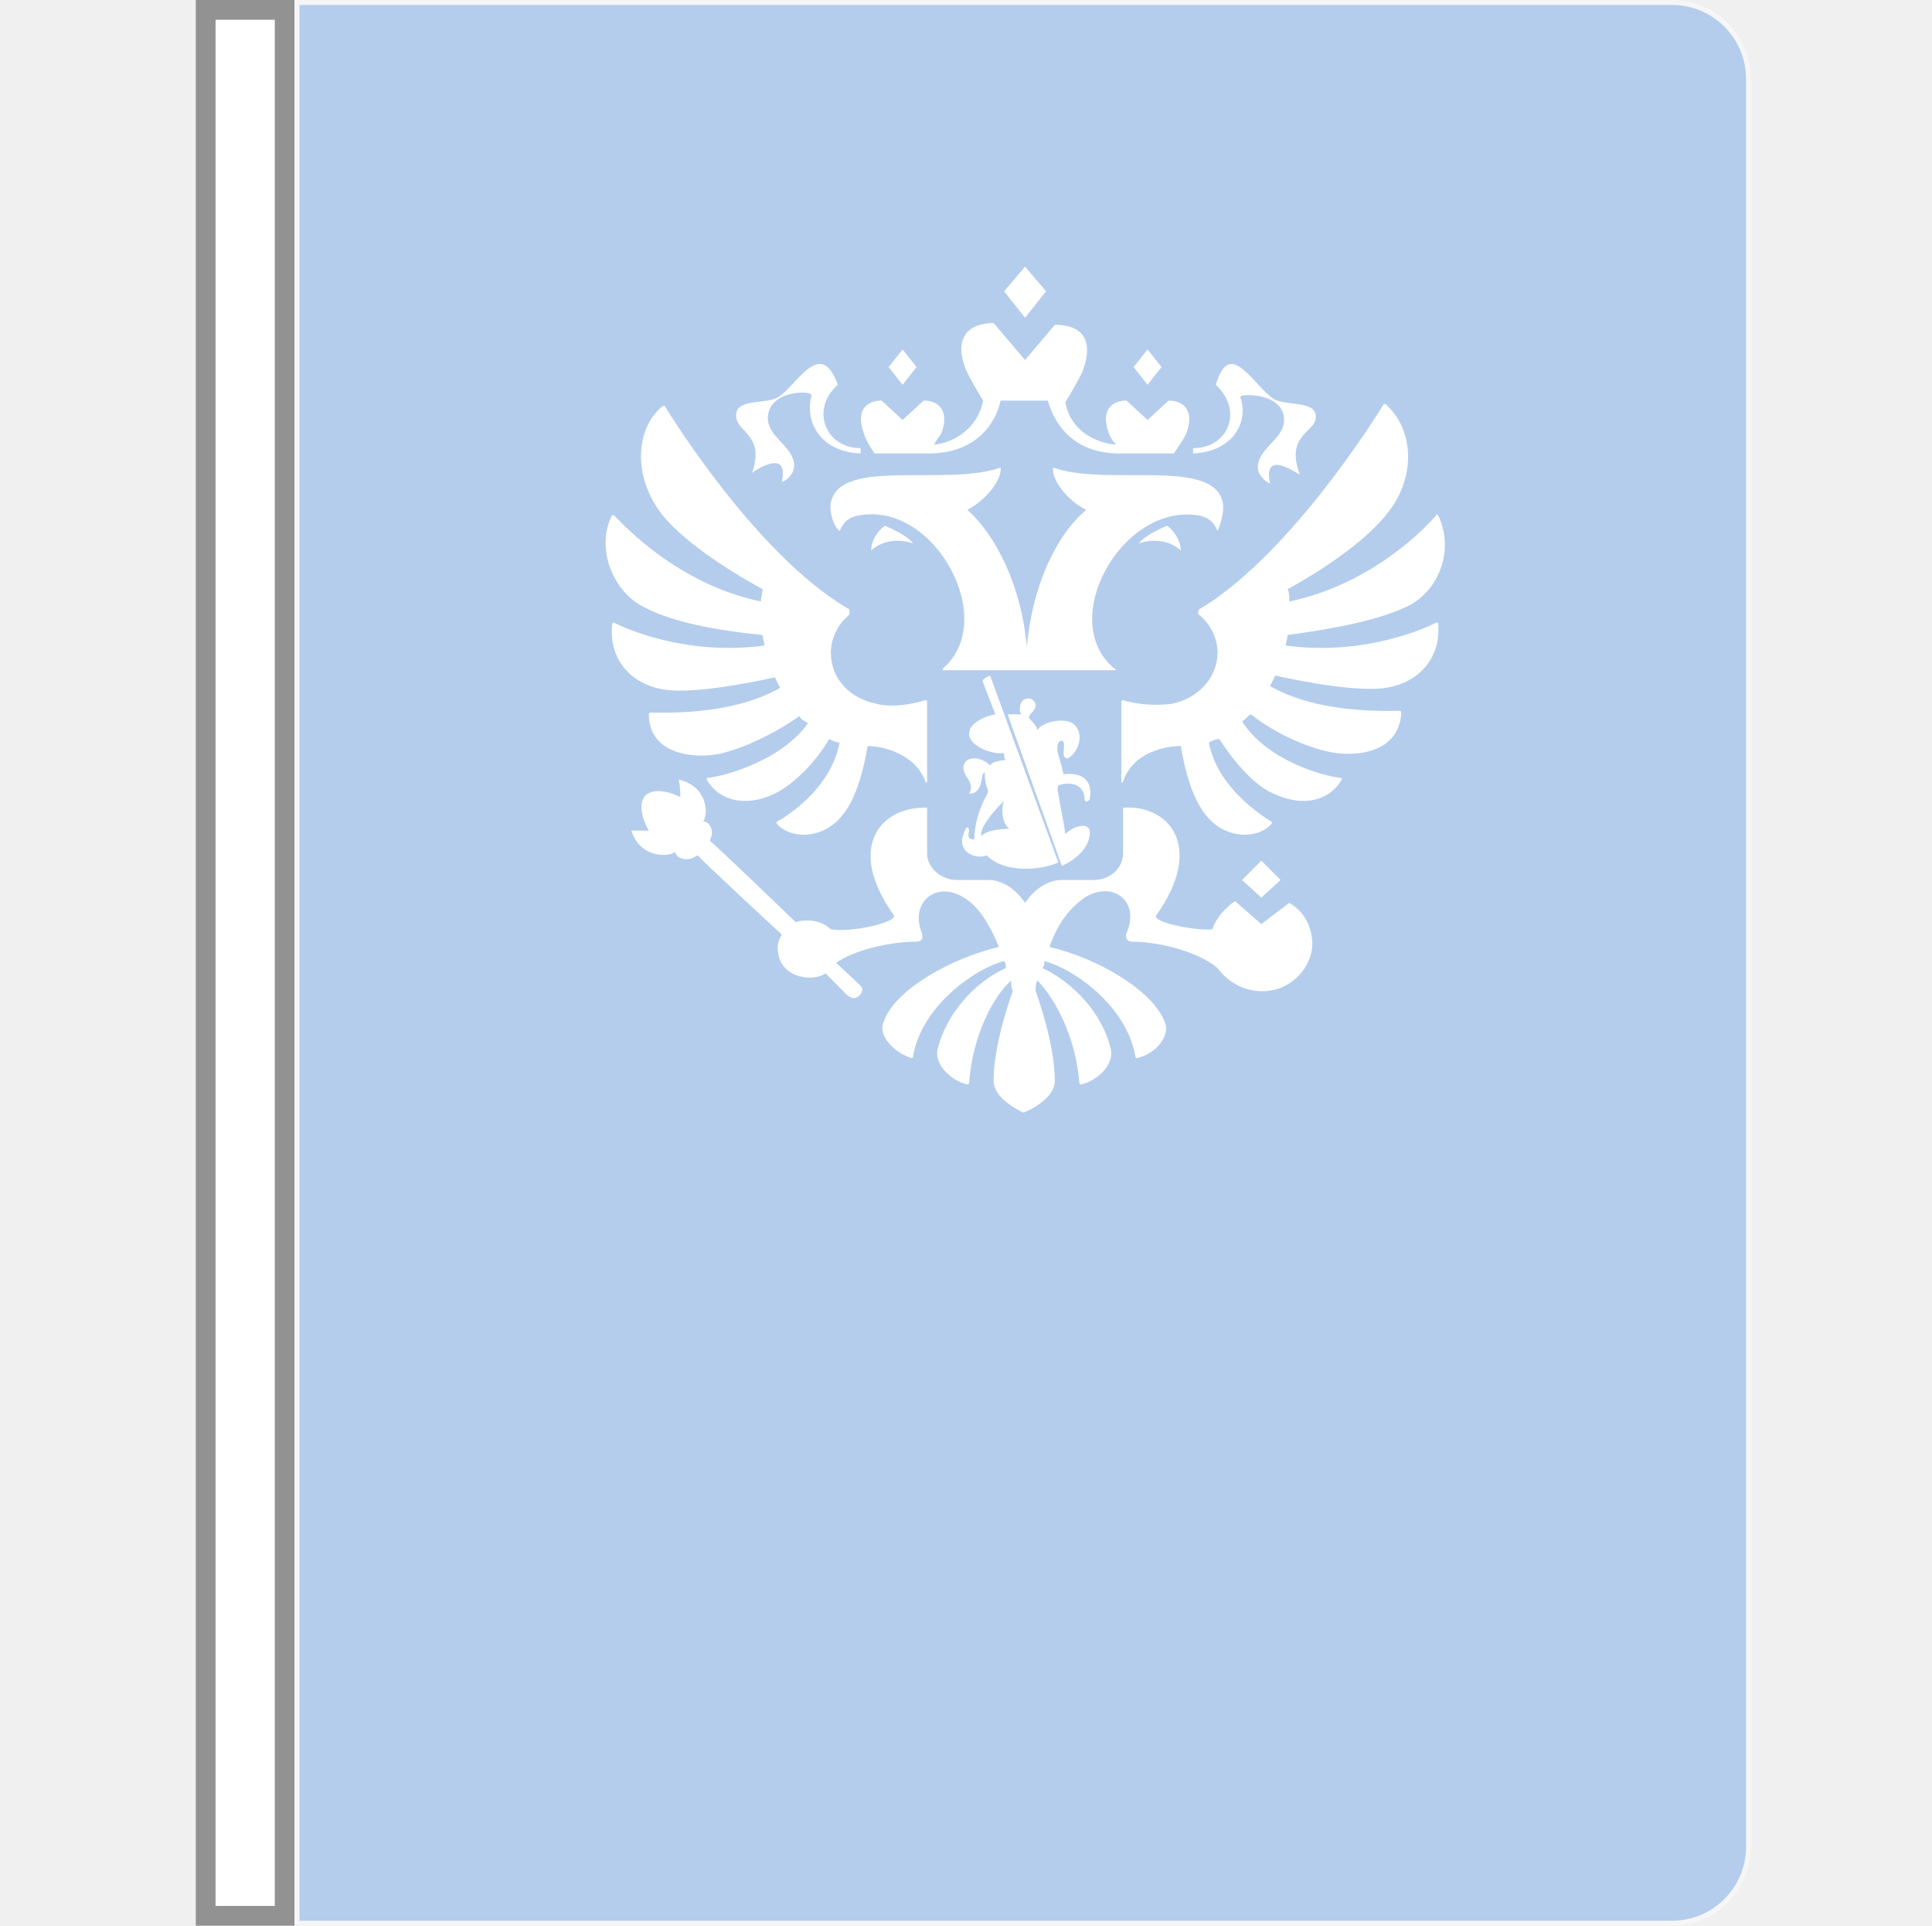
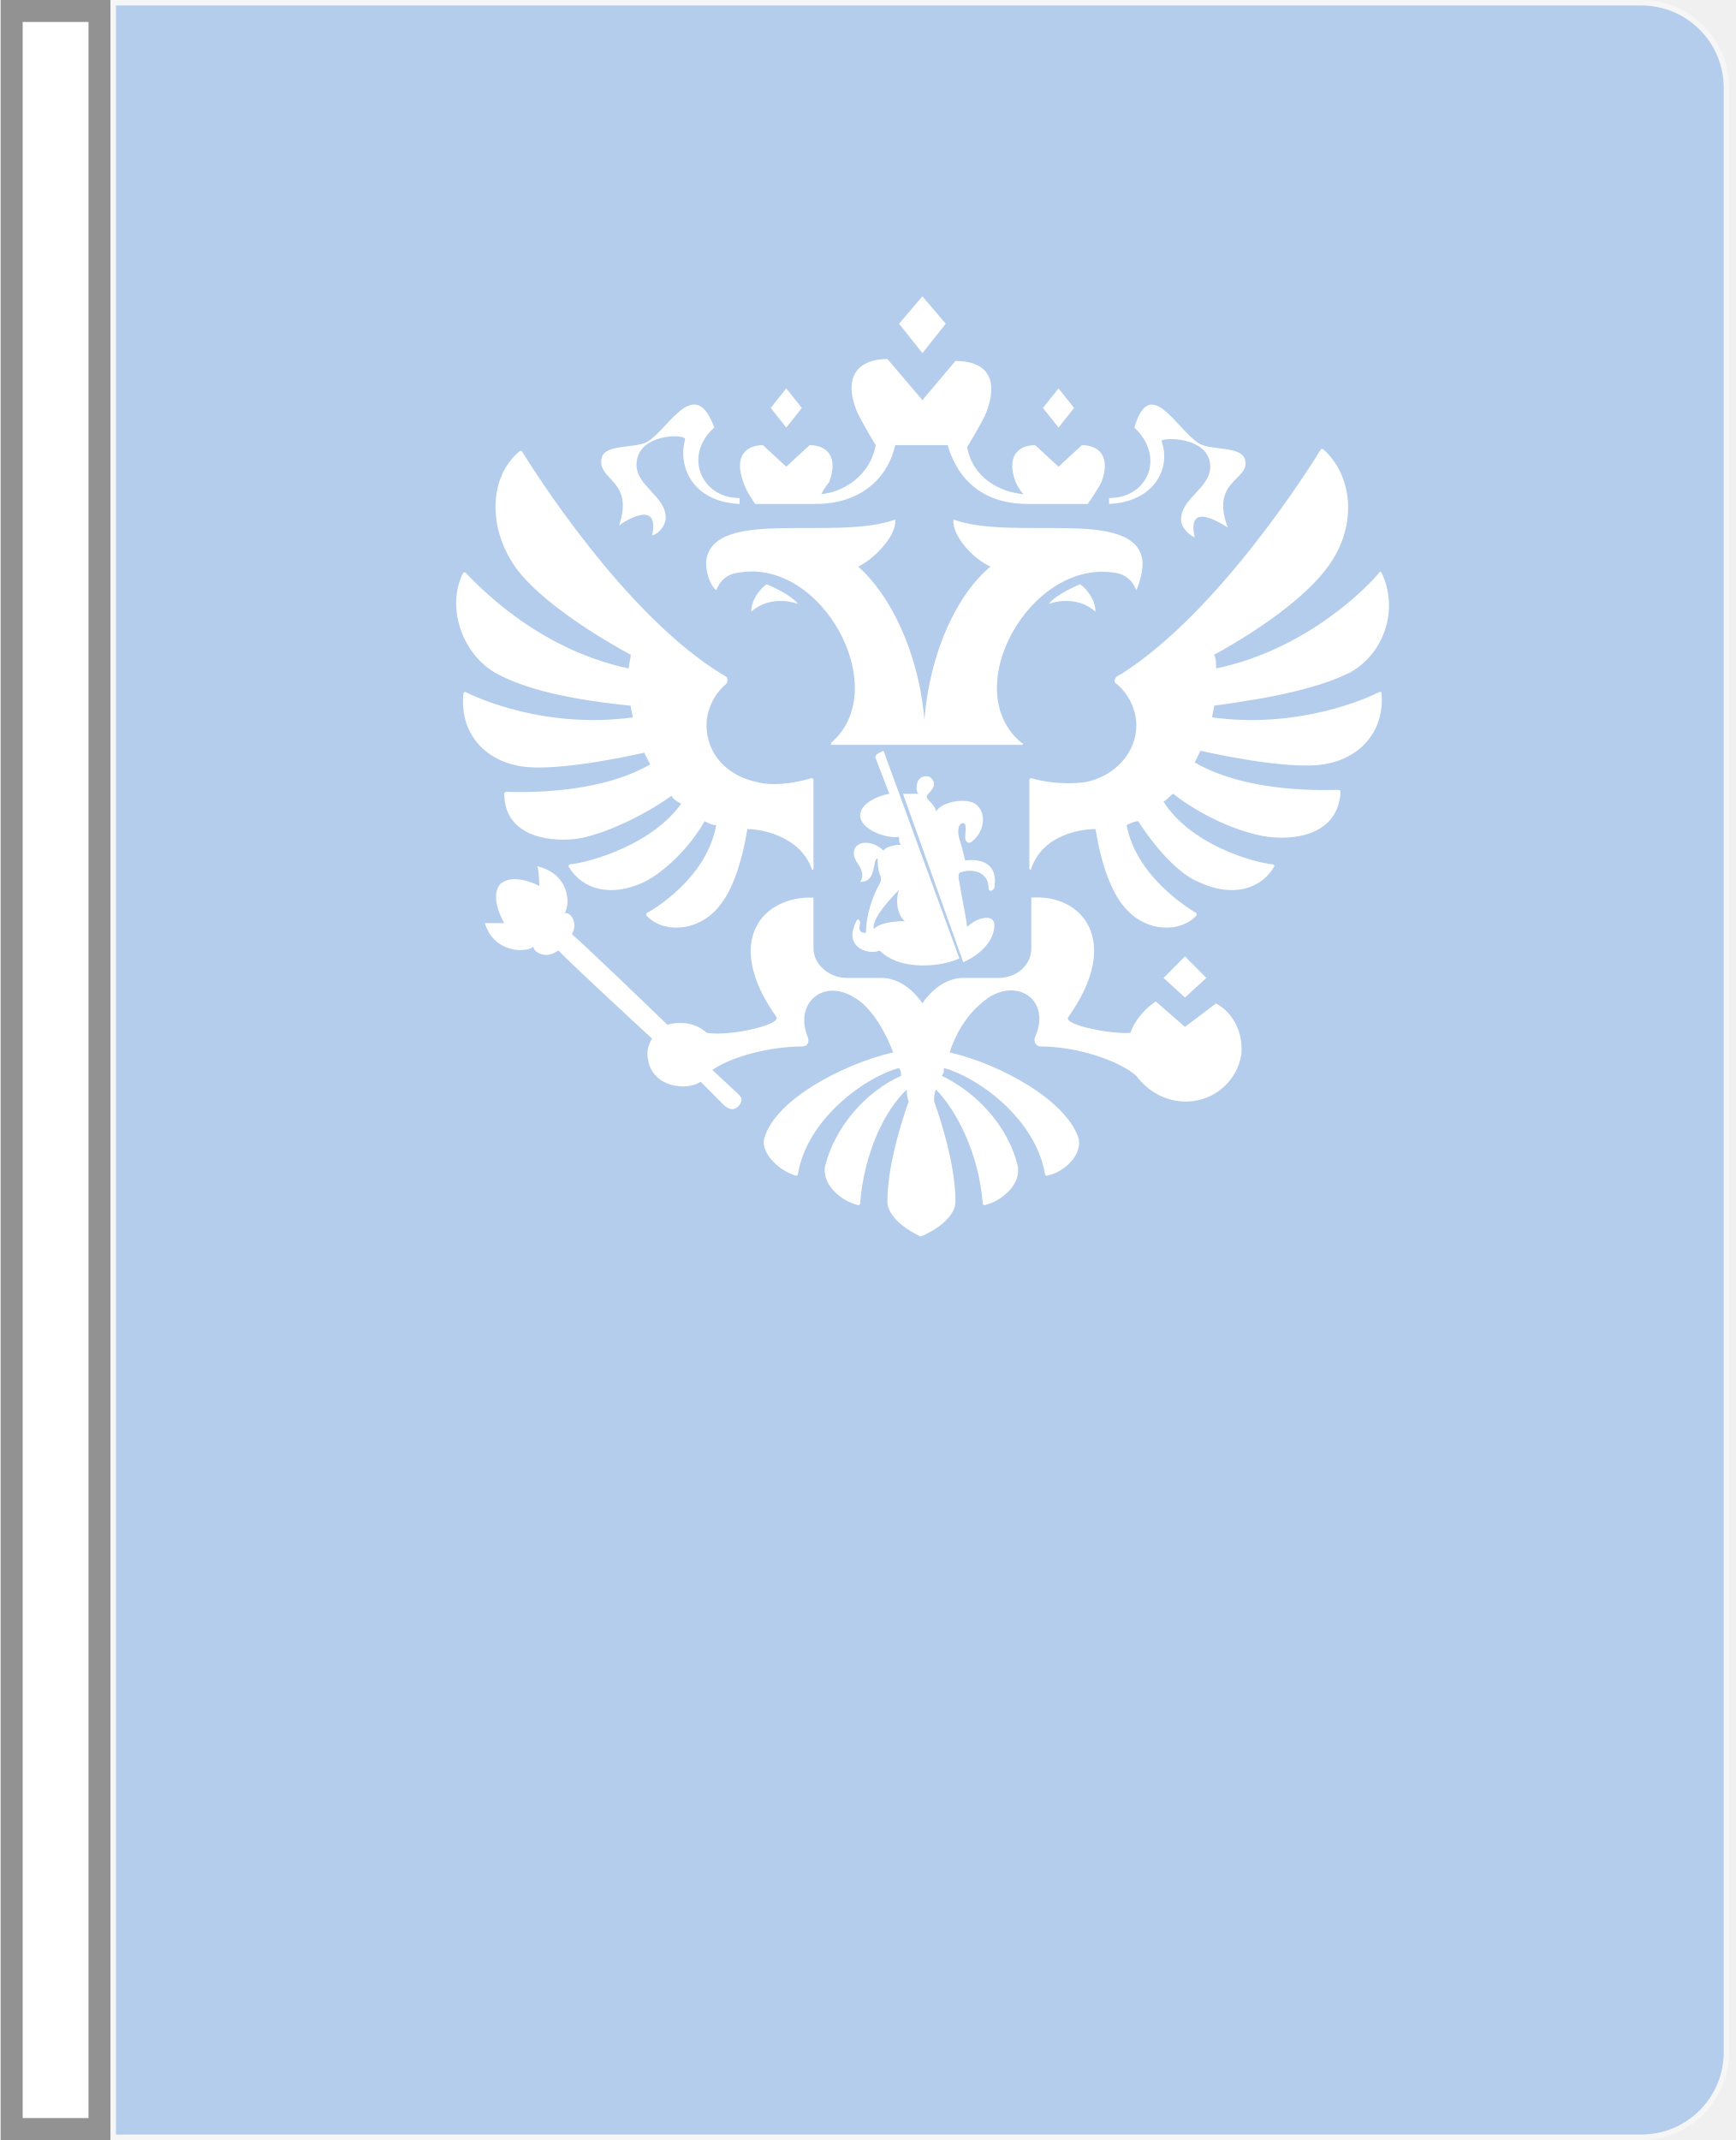
- <svg xmlns="http://www.w3.org/2000/svg" width="297" height="296" viewBox="0 0 297 296" fill="none">
-   <rect x="31.617" y="1.518" width="12.144" height="292.964" fill="white" stroke="#929292" stroke-width="3.036" />
-   <path d="M45.658 0.379H257.033C263.53 0.379 268.797 5.646 268.797 12.144V283.856C268.797 290.354 263.53 295.621 257.033 295.621H45.658V0.379Z" fill="#B4CDED" stroke="#F6F6F7" stroke-width="0.759" />
-   <g clip-path="url(#clip0_568_9151)">
-     <path d="M181.524 84.603C179.372 82.707 176.682 82.978 175.068 83.519C176.144 82.165 178.834 81.081 179.372 80.81C179.91 81.081 181.524 82.707 181.524 84.603ZM187.98 77.288C186.635 70.244 170.226 74.85 161.887 71.87C161.618 74.037 164.577 77.288 166.998 78.372C162.425 82.165 158.659 90.022 157.852 99.504C157.045 90.022 153.01 82.165 148.706 78.372C151.396 77.017 154.086 73.766 153.817 71.87C145.478 74.85 129.069 70.244 127.724 77.288C127.455 78.914 128.262 81.081 129.069 81.623C129.338 81.081 129.876 79.456 132.297 79.185C143.864 77.288 153.548 95.44 144.94 102.755V103.026H171.302C171.571 103.026 171.571 102.755 171.302 102.755C162.425 95.44 172.378 77.559 183.945 79.185C186.366 79.456 186.904 81.081 187.173 81.623C187.442 81.081 188.249 78.914 187.98 77.288ZM190.67 61.033C190.401 60.491 197.395 60.22 197.395 64.555C197.395 67.535 193.36 68.89 193.36 71.87C193.36 73.224 194.974 74.308 195.243 74.308C194.167 69.431 198.471 72.141 199.816 72.953C197.395 66.451 202.775 66.451 202.237 63.742C201.968 61.575 197.395 62.388 195.781 61.304C192.553 59.136 189.056 51.822 186.904 59.136C191.208 63.2 188.787 68.89 183.407 68.89V69.702C189.594 69.431 192.015 64.826 190.67 61.033ZM115.619 72.683C116.695 71.87 121.268 69.16 120.192 74.037C120.73 74.037 122.075 72.953 122.075 71.599C122.075 68.619 118.04 67.264 118.04 64.284C118.04 59.949 124.765 59.949 124.765 60.762C123.689 64.555 125.841 69.431 132.297 69.702V68.89C126.917 68.89 124.496 62.929 128.8 59.136C126.11 51.822 122.613 59.136 119.654 61.033C118.04 62.117 113.467 61.304 113.198 63.471C112.66 66.451 117.771 66.451 115.619 72.683ZM133.911 84.603C136.063 82.707 138.753 82.978 140.367 83.519C139.291 82.165 136.601 81.081 136.063 80.81C135.525 81.081 133.911 82.707 133.911 84.603ZM160.811 44.778L157.583 40.985L154.355 44.778L157.583 48.841L160.811 44.778ZM178.565 56.427L176.413 53.718L174.261 56.427L176.413 59.136L178.565 56.427ZM196.857 135.266L193.898 132.285L190.939 135.266L193.898 137.975L196.857 135.266ZM140.905 56.427L138.753 53.718L136.601 56.427L138.753 59.136L140.905 56.427ZM134.449 69.702H142.788C149.782 69.702 153.01 65.368 153.817 61.575H161.08C162.156 65.368 165.115 69.702 172.109 69.702H180.448C180.448 69.702 181.793 67.806 182.331 66.722C183.676 63.2 182.062 61.575 179.641 61.575L176.413 64.555L173.185 61.575C170.764 61.575 169.15 63.2 170.495 66.722C170.764 67.264 171.033 67.806 171.571 68.348C168.343 68.077 164.577 66.18 163.77 61.846C163.77 61.846 165.922 58.324 166.46 56.969C168.343 51.822 165.922 49.925 162.156 49.925L157.583 55.343L152.741 49.654C148.975 49.654 146.554 51.822 148.437 56.698C148.975 58.053 151.127 61.575 151.127 61.575C150.32 65.909 146.554 68.077 143.595 68.348C143.864 67.806 144.402 66.993 144.671 66.722C146.016 63.2 144.402 61.575 141.981 61.575L138.753 64.555L135.525 61.575C133.104 61.575 131.49 63.2 132.835 66.722C133.104 67.806 134.449 69.702 134.449 69.702ZM220.797 95.711C219.183 96.524 209.769 100.858 197.664 99.233C197.664 98.691 197.933 98.149 197.933 97.607C206.002 96.524 212.458 95.169 216.762 93.002C221.604 90.293 223.487 84.061 221.066 79.185C221.066 79.185 220.797 78.914 220.797 79.185C219.452 80.81 211.114 89.751 198.202 92.46C198.202 91.647 198.202 91.105 197.933 90.563C204.389 87.041 210.306 82.707 213.265 78.914C217.838 73.224 217.3 65.909 212.996 62.117H212.727C211.382 64.284 198.74 84.603 185.021 93.272C184.752 93.272 184.752 93.543 184.483 93.543C184.214 93.814 183.945 94.356 184.483 94.627C186.097 95.982 187.173 98.149 187.173 100.317C187.173 104.109 184.214 107.361 180.179 108.173C178.296 108.444 175.337 108.444 172.647 107.632C172.647 107.632 172.378 107.632 172.378 107.902V120.094C172.378 120.365 172.647 120.365 172.647 120.094C174.261 115.488 179.372 114.675 181.524 114.675C182.331 119.552 183.676 123.345 185.559 125.512C188.518 129.034 193.36 129.034 195.512 126.596V126.325C194.167 125.512 187.173 121.178 185.828 114.134C186.366 113.863 186.904 113.592 187.442 113.592C189.863 117.385 193.091 120.907 195.781 121.99C200.354 124.158 204.389 123.074 206.272 119.823C206.272 119.823 206.272 119.552 206.002 119.552C203.313 119.281 194.705 116.843 190.939 110.883C191.477 110.612 191.746 110.07 192.284 109.799C196.05 112.779 201.43 115.217 205.464 115.759C210.037 116.301 215.148 114.946 215.417 109.528C215.417 109.528 215.417 109.257 215.148 109.257C213.534 109.257 202.775 109.799 195.243 105.464C195.512 104.922 195.781 104.38 196.05 103.839C196.05 103.839 207.617 106.548 212.996 105.735C218.376 104.922 221.604 100.858 221.066 95.711H220.797ZM119.116 104.109C119.385 104.651 119.654 105.193 119.923 105.735C112.391 110.07 101.632 109.528 100.018 109.528C100.018 109.528 99.749 109.528 99.749 109.799C99.749 115.217 105.128 116.572 109.701 116.03C113.467 115.488 119.116 112.779 122.882 110.07C123.151 110.612 123.689 110.883 124.227 111.154C120.192 116.843 111.584 119.281 108.894 119.552C108.625 119.552 108.625 119.823 108.625 119.823C110.508 123.074 114.543 124.158 119.116 121.99C121.806 120.636 125.303 117.385 127.455 113.592C127.993 113.863 128.531 114.134 129.069 114.134C127.724 121.449 120.461 125.783 119.385 126.325V126.596C121.537 129.034 126.379 129.034 129.338 125.512C131.221 123.345 132.566 119.552 133.373 114.675C135.525 114.675 140.636 115.759 142.25 120.094C142.25 120.365 142.519 120.365 142.519 120.094V107.902C142.519 107.902 142.519 107.632 142.25 107.632C139.56 108.444 136.601 108.715 134.718 108.173C130.683 107.361 127.724 104.38 127.724 100.317C127.724 98.149 128.8 95.982 130.414 94.627C130.683 94.356 130.683 93.814 130.414 93.543C130.145 93.543 130.145 93.272 129.876 93.272C116.157 84.874 103.515 64.555 102.17 62.388H101.901C97.597 65.909 97.328 73.224 101.632 78.914C104.591 82.707 110.777 87.041 117.233 90.563C117.233 91.105 116.964 91.918 116.964 92.46C104.053 89.751 95.714 80.539 94.369 79.185H94.1C91.679 83.79 93.831 90.293 98.404 93.002C102.708 95.44 109.163 96.795 117.233 97.607C117.233 98.149 117.502 98.691 117.502 99.233C105.397 100.858 95.983 96.524 94.369 95.711C94.369 95.711 94.1 95.711 94.1 95.982C93.562 101.129 96.79 105.193 102.17 106.006C107.549 106.819 119.116 104.109 119.116 104.109ZM193.898 142.039L189.863 138.517C188.249 139.6 186.904 141.226 186.366 142.851C183.945 143.122 176.951 141.768 177.758 140.684C185.29 130.118 179.641 123.616 172.647 124.158V131.202C172.647 133.369 170.764 135.266 168.074 135.266H163.232C159.735 135.266 157.583 138.788 157.583 138.788C157.583 138.788 155.431 135.266 151.934 135.266H147.092C144.671 135.266 142.519 133.369 142.519 131.202V124.158C135.525 123.887 129.876 130.118 137.408 140.684C137.946 141.768 130.952 143.393 127.724 142.851C126.917 142.039 125.572 141.497 124.227 141.497C123.689 141.497 122.882 141.497 122.344 141.768C122.344 141.768 109.432 129.305 109.163 129.305V129.034C109.97 127.68 108.894 126.054 108.087 126.325C108.894 125.241 108.894 120.907 104.322 119.823C104.591 120.636 104.591 122.532 104.591 122.532C104.591 122.532 101.094 120.636 99.211 122.261C97.597 124.158 99.749 127.68 99.749 127.68C99.749 127.68 97.866 127.68 97.059 127.68C98.404 132.015 102.977 131.744 103.784 130.931C103.784 131.744 105.397 132.556 106.743 131.744L107.281 131.473C107.281 131.744 120.192 143.664 120.192 143.664C119.654 144.477 119.385 145.561 119.654 146.644C119.923 148.541 121.537 149.895 123.42 150.166C124.765 150.437 126.11 150.166 126.917 149.624L130.145 152.876C130.414 153.146 130.952 153.417 131.221 153.417C132.028 153.417 132.566 152.605 132.566 152.063C132.566 151.792 132.297 151.521 132.028 151.25L128.531 147.999C131.221 146.102 136.601 144.748 140.905 144.748C141.712 144.748 141.981 144.206 141.712 143.393C139.829 138.788 143.864 135.266 148.168 137.975C150.051 139.058 151.934 141.497 153.548 145.561C146.554 147.186 137.408 152.063 135.794 157.21C134.987 159.107 137.408 161.816 140.098 162.629C140.098 162.629 140.367 162.629 140.367 162.358C141.712 154.501 150.051 148.812 154.355 147.728C154.624 148.27 154.624 147.999 154.624 148.812C149.782 150.979 145.478 155.856 144.133 161.274C143.595 163.712 146.285 166.151 148.706 166.693C148.706 166.693 148.975 166.693 148.975 166.422C149.513 159.378 152.472 153.417 155.431 150.708C155.431 151.25 155.431 151.792 155.7 152.334C155.7 152.334 152.741 160.19 152.741 166.151C152.741 168.86 156.776 170.756 157.314 171.027C158.121 170.756 162.156 168.86 162.156 166.151C162.156 160.19 159.197 152.334 159.197 152.334C159.197 151.792 159.197 151.25 159.466 150.708C162.156 153.417 165.384 159.378 165.922 166.422C165.922 166.422 165.922 166.693 166.191 166.693C168.612 166.151 171.302 163.712 170.764 161.274C169.419 155.585 164.846 150.979 160.273 148.812C160.542 148.27 160.542 148.541 160.542 147.728C164.846 148.812 173.185 154.501 174.53 162.358C174.53 162.358 174.53 162.629 174.799 162.629C177.489 162.087 179.91 159.378 179.103 157.21C177.22 152.063 168.343 147.186 161.349 145.561C162.694 141.497 164.846 139.329 166.729 137.975C171.033 135.266 175.337 138.517 173.185 143.393C172.916 143.935 173.185 144.748 173.992 144.748C178.834 144.748 184.752 146.644 187.173 148.812C188.787 150.979 191.477 152.605 194.705 152.334C198.202 152.063 201.161 149.354 201.699 145.831C201.968 142.851 200.623 140.142 198.202 138.788L193.898 142.039ZM162.963 120.636C164.577 120.094 166.729 120.636 166.729 122.803C166.729 123.345 167.267 123.345 167.536 122.803C168.074 119.552 165.922 118.739 163.501 119.01C163.232 117.927 162.963 116.843 162.694 116.03C162.425 115.217 162.425 113.863 163.232 113.863C163.77 113.863 163.501 115.217 163.501 115.759C163.501 116.301 163.77 116.572 164.039 116.572C164.308 116.572 164.577 116.301 164.846 116.03C166.191 114.675 166.46 112.237 164.846 111.154C163.501 110.341 160.273 110.883 159.466 112.237C159.466 111.695 158.659 110.883 158.39 110.612C158.121 110.341 158.121 110.07 158.39 109.799C158.659 109.528 159.197 108.986 159.197 108.444C159.197 108.173 158.928 107.361 158.121 107.361C157.314 107.361 156.776 107.902 156.776 108.986C156.776 109.257 156.776 109.528 157.045 109.799C156.507 109.799 155.431 109.799 154.893 109.799L163.232 133.098C165.653 132.015 167.536 130.118 167.536 127.951C167.536 126.325 165.115 126.867 163.77 128.222C163.501 126.054 162.963 123.887 162.694 121.99C162.425 120.907 162.694 120.636 162.963 120.636ZM151.127 104.922L153.01 109.799C151.396 110.07 148.975 111.154 148.975 112.779C148.975 114.675 152.472 116.03 154.355 115.759C154.355 116.301 154.355 116.572 154.624 116.843C153.817 116.843 152.472 117.114 152.203 117.656C151.127 116.572 149.513 116.301 148.706 116.843C147.899 117.385 147.899 118.468 148.706 119.552C149.244 120.365 149.513 121.178 148.975 121.99C151.396 121.99 150.589 118.739 151.396 118.739C151.396 119.281 151.396 120.094 151.665 120.907C151.934 121.449 151.934 121.719 151.665 122.261C150.858 123.616 149.782 126.325 149.782 129.034C148.975 129.034 148.706 128.763 148.975 127.68C148.975 127.409 148.706 126.867 148.437 127.409C148.168 127.951 147.899 128.763 147.899 129.305C147.899 131.473 150.589 132.015 151.665 131.473C154.624 134.453 160.542 133.64 162.694 132.556L152.203 103.839C151.665 104.109 150.858 104.38 151.127 104.922ZM150.858 128.493C150.589 127.409 152.203 125.241 154.355 123.074C153.817 124.429 154.086 126.596 155.162 127.409C153.548 127.409 151.665 127.68 150.858 128.493Z" fill="white" />
+ <svg xmlns="http://www.w3.org/2000/svg" width="240" height="296" viewBox="0 0 240 296" fill="none">
+   <rect x="1.618" y="1.518" width="12.144" height="292.964" fill="white" stroke="#929292" stroke-width="3.036" />
+   <path d="M15.659 0.379H227.033C233.53 0.379 238.797 5.646 238.797 12.144V283.856C238.797 290.354 233.53 295.621 227.033 295.621H15.659V0.379Z" fill="#B4CDED" stroke="#F6F6F7" stroke-width="0.759" />
+   <g clip-path="url(#clip0_74_11334)">
+     <path d="M151.523 84.603C149.371 82.707 146.681 82.978 145.067 83.52C146.143 82.165 148.833 81.081 149.371 80.81C149.909 81.081 151.523 82.707 151.523 84.603ZM157.979 77.288C156.634 70.245 140.225 74.85 131.887 71.87C131.618 74.037 134.577 77.288 136.997 78.372C132.424 82.165 128.659 90.022 127.852 99.504C127.045 90.022 123.01 82.165 118.706 78.372C121.396 77.017 124.086 73.766 123.817 71.87C115.478 74.85 99.069 70.245 97.724 77.288C97.455 78.914 98.262 81.081 99.069 81.623C99.338 81.081 99.876 79.456 102.297 79.185C113.864 77.288 123.548 95.44 114.94 102.755V103.026H141.301C141.571 103.026 141.571 102.755 141.301 102.755C132.425 95.44 142.377 77.559 153.944 79.185C156.365 79.456 156.903 81.081 157.172 81.623C157.441 81.081 158.248 78.914 157.979 77.288ZM160.669 61.033C160.4 60.491 167.394 60.22 167.394 64.555C167.394 67.535 163.359 68.89 163.359 71.87C163.359 73.225 164.973 74.308 165.242 74.308C164.166 69.432 168.47 72.141 169.815 72.954C167.394 66.452 172.774 66.452 172.236 63.742C171.967 61.575 167.394 62.388 165.78 61.304C162.552 59.137 159.055 51.822 156.903 59.137C161.207 63.2 158.786 68.89 153.406 68.89V69.703C159.593 69.432 162.014 64.826 160.669 61.033ZM85.619 72.683C86.695 71.87 91.268 69.161 90.192 74.037C90.73 74.037 92.075 72.954 92.075 71.599C92.075 68.619 88.04 67.264 88.04 64.284C88.04 59.949 94.765 59.949 94.765 60.762C93.689 64.555 95.841 69.432 102.297 69.703V68.89C96.917 68.89 94.496 62.93 98.8 59.137C96.11 51.822 92.613 59.137 89.654 61.033C88.04 62.117 83.467 61.304 83.198 63.471C82.66 66.452 87.771 66.452 85.619 72.683ZM103.911 84.603C106.063 82.707 108.753 82.978 110.367 83.52C109.291 82.165 106.601 81.081 106.063 80.81C105.525 81.081 103.911 82.707 103.911 84.603ZM130.811 44.778L127.583 40.985L124.355 44.778L127.583 48.842L130.811 44.778ZM148.564 56.427L146.412 53.718L144.26 56.427L146.412 59.137L148.564 56.427ZM166.856 135.266L163.897 132.286L160.938 135.266L163.897 137.975L166.856 135.266ZM110.905 56.427L108.753 53.718L106.601 56.427L108.753 59.137L110.905 56.427ZM104.449 69.703H112.788C119.782 69.703 123.01 65.368 123.817 61.575H131.08C132.156 65.368 135.115 69.703 142.108 69.703H150.447C150.447 69.703 151.792 67.806 152.33 66.722C153.675 63.2 152.061 61.575 149.64 61.575L146.412 64.555L143.184 61.575C140.763 61.575 139.15 63.2 140.494 66.722C140.763 67.264 141.033 67.806 141.571 68.348C138.342 68.077 134.577 66.181 133.77 61.846C133.77 61.846 135.921 58.324 136.459 56.969C138.342 51.822 135.921 49.925 132.156 49.925L127.583 55.344L122.741 49.654C118.975 49.654 116.554 51.822 118.437 56.698C118.975 58.053 121.127 61.575 121.127 61.575C120.32 65.91 116.554 68.077 113.595 68.348C113.864 67.806 114.402 66.993 114.671 66.722C116.016 63.2 114.402 61.575 111.981 61.575L108.753 64.555L105.525 61.575C103.104 61.575 101.49 63.2 102.835 66.722C103.104 67.806 104.449 69.703 104.449 69.703ZM190.797 95.711C189.183 96.524 179.768 100.859 167.663 99.233C167.663 98.691 167.932 98.149 167.932 97.608C176.002 96.524 182.458 95.169 186.762 93.002C191.604 90.293 193.487 84.061 191.066 79.185C191.066 79.185 190.797 78.914 190.797 79.185C189.452 80.81 181.113 89.751 168.201 92.46C168.201 91.647 168.201 91.106 167.932 90.564C174.388 87.042 180.306 82.707 183.265 78.914C187.838 73.225 187.3 65.91 182.996 62.117H182.727C181.382 64.284 168.739 84.603 155.02 93.273C154.751 93.273 154.751 93.544 154.482 93.544C154.213 93.815 153.944 94.356 154.482 94.627C156.096 95.982 157.172 98.149 157.172 100.317C157.172 104.11 154.213 107.361 150.178 108.174C148.295 108.444 145.336 108.444 142.646 107.632C142.646 107.632 142.377 107.632 142.377 107.903V120.094C142.377 120.365 142.646 120.365 142.646 120.094C144.26 115.489 149.371 114.676 151.523 114.676C152.33 119.552 153.675 123.345 155.558 125.513C158.517 129.035 163.359 129.035 165.511 126.596V126.325C164.166 125.513 157.172 121.178 155.827 114.134C156.365 113.863 156.903 113.592 157.441 113.592C159.862 117.385 163.09 120.907 165.78 121.991C170.353 124.158 174.388 123.074 176.271 119.823C176.271 119.823 176.271 119.552 176.002 119.552C173.312 119.281 164.704 116.843 160.938 110.883C161.476 110.612 161.745 110.07 162.283 109.799C166.049 112.779 171.429 115.218 175.464 115.759C180.037 116.301 185.148 114.947 185.417 109.528C185.417 109.528 185.417 109.257 185.148 109.257C183.534 109.257 172.774 109.799 165.242 105.464C165.511 104.923 165.78 104.381 166.049 103.839C166.049 103.839 177.616 106.548 182.996 105.735C188.376 104.923 191.604 100.859 191.066 95.711H190.797ZM89.116 104.11C89.385 104.652 89.654 105.193 89.923 105.735C82.391 110.07 71.631 109.528 70.017 109.528C70.017 109.528 69.748 109.528 69.748 109.799C69.748 115.218 75.128 116.572 79.701 116.03C83.467 115.489 89.116 112.779 92.882 110.07C93.151 110.612 93.689 110.883 94.227 111.154C90.192 116.843 81.584 119.281 78.894 119.552C78.625 119.552 78.625 119.823 78.625 119.823C80.508 123.074 84.543 124.158 89.116 121.991C91.806 120.636 95.303 117.385 97.455 113.592C97.993 113.863 98.531 114.134 99.069 114.134C97.724 121.449 90.461 125.784 89.385 126.325V126.596C91.537 129.035 96.379 129.035 99.338 125.513C101.221 123.345 102.566 119.552 103.373 114.676C105.525 114.676 110.636 115.759 112.25 120.094C112.25 120.365 112.519 120.365 112.519 120.094V107.903C112.519 107.903 112.519 107.632 112.25 107.632C109.56 108.444 106.601 108.715 104.718 108.174C100.683 107.361 97.724 104.381 97.724 100.317C97.724 98.149 98.8 95.982 100.414 94.627C100.683 94.356 100.683 93.815 100.414 93.544C100.145 93.544 100.145 93.273 99.876 93.273C86.157 84.874 73.514 64.555 72.169 62.388H71.9C67.596 65.91 67.327 73.225 71.631 78.914C74.59 82.707 80.777 87.042 87.233 90.564C87.233 91.106 86.964 91.918 86.964 92.46C74.052 89.751 65.713 80.54 64.368 79.185H64.099C61.678 83.791 63.83 90.293 68.403 93.002C72.707 95.44 79.163 96.795 87.233 97.608C87.233 98.149 87.502 98.691 87.502 99.233C75.397 100.859 65.982 96.524 64.368 95.711C64.368 95.711 64.099 95.711 64.099 95.982C63.561 101.13 66.789 105.193 72.169 106.006C77.549 106.819 89.116 104.11 89.116 104.11ZM163.897 142.039L159.862 138.517C158.248 139.601 156.903 141.226 156.365 142.852C153.944 143.123 146.95 141.768 147.757 140.684C155.289 130.118 149.64 123.616 142.646 124.158V131.202C142.646 133.369 140.763 135.266 138.074 135.266H133.232C129.735 135.266 127.583 138.788 127.583 138.788C127.583 138.788 125.431 135.266 121.934 135.266H117.092C114.671 135.266 112.519 133.369 112.519 131.202V124.158C105.525 123.887 99.876 130.118 107.408 140.684C107.946 141.768 100.952 143.393 97.724 142.852C96.917 142.039 95.572 141.497 94.227 141.497C93.689 141.497 92.882 141.497 92.344 141.768C92.344 141.768 79.432 129.305 79.163 129.305V129.035C79.97 127.68 78.894 126.054 78.087 126.325C78.894 125.242 78.894 120.907 74.321 119.823C74.59 120.636 74.59 122.532 74.59 122.532C74.59 122.532 71.093 120.636 69.21 122.262C67.596 124.158 69.748 127.68 69.748 127.68C69.748 127.68 67.865 127.68 67.058 127.68C68.403 132.015 72.976 131.744 73.783 130.931C73.783 131.744 75.397 132.557 76.742 131.744L77.28 131.473C77.28 131.744 90.192 143.664 90.192 143.664C89.654 144.477 89.385 145.561 89.654 146.645C89.923 148.541 91.537 149.896 93.42 150.166C94.765 150.437 96.11 150.166 96.917 149.625L100.145 152.876C100.414 153.147 100.952 153.418 101.221 153.418C102.028 153.418 102.566 152.605 102.566 152.063C102.566 151.792 102.297 151.521 102.028 151.25L98.531 147.999C101.221 146.103 106.601 144.748 110.905 144.748C111.712 144.748 111.981 144.206 111.712 143.393C109.829 138.788 113.864 135.266 118.168 137.975C120.051 139.059 121.934 141.497 123.548 145.561C116.554 147.186 107.408 152.063 105.794 157.211C104.987 159.107 107.408 161.816 110.098 162.629C110.098 162.629 110.367 162.629 110.367 162.358C111.712 154.501 120.051 148.812 124.355 147.728C124.624 148.27 124.624 147.999 124.624 148.812C119.782 150.979 115.478 155.856 114.133 161.274C113.595 163.713 116.285 166.151 118.706 166.693C118.706 166.693 118.975 166.693 118.975 166.422C119.513 159.378 122.472 153.418 125.431 150.708C125.431 151.25 125.431 151.792 125.7 152.334C125.7 152.334 122.741 160.191 122.741 166.151C122.741 168.86 126.776 170.757 127.314 171.028C128.121 170.757 132.156 168.86 132.156 166.151C132.156 160.191 129.197 152.334 129.197 152.334C129.197 151.792 129.197 151.25 129.466 150.708C132.156 153.418 135.383 159.378 135.921 166.422C135.921 166.422 135.921 166.693 136.191 166.693C138.612 166.151 141.301 163.713 140.763 161.274C139.418 155.585 134.845 150.979 130.273 148.812C130.542 148.27 130.542 148.541 130.542 147.728C134.845 148.812 143.184 154.501 144.529 162.358C144.529 162.358 144.529 162.629 144.798 162.629C147.488 162.087 149.909 159.378 149.102 157.211C147.219 152.063 138.342 147.186 131.349 145.561C132.694 141.497 134.845 139.33 136.729 137.975C141.033 135.266 145.336 138.517 143.184 143.393C142.915 143.935 143.184 144.748 143.991 144.748C148.833 144.748 154.751 146.645 157.172 148.812C158.786 150.979 161.476 152.605 164.704 152.334C168.201 152.063 171.16 149.354 171.698 145.832C171.967 142.852 170.622 140.142 168.201 138.788L163.897 142.039ZM132.962 120.636C134.577 120.094 136.729 120.636 136.729 122.803C136.729 123.345 137.266 123.345 137.535 122.803C138.074 119.552 135.921 118.74 133.5 119.011C133.232 117.927 132.962 116.843 132.694 116.03C132.424 115.218 132.425 113.863 133.232 113.863C133.77 113.863 133.5 115.218 133.5 115.759C133.5 116.301 133.77 116.572 134.038 116.572C134.308 116.572 134.577 116.301 134.845 116.03C136.191 114.676 136.459 112.237 134.845 111.154C133.5 110.341 130.273 110.883 129.466 112.237C129.466 111.696 128.659 110.883 128.39 110.612C128.121 110.341 128.121 110.07 128.39 109.799C128.659 109.528 129.197 108.986 129.197 108.444C129.197 108.174 128.928 107.361 128.121 107.361C127.314 107.361 126.776 107.903 126.776 108.986C126.776 109.257 126.776 109.528 127.045 109.799C126.507 109.799 125.431 109.799 124.893 109.799L133.232 133.098C135.653 132.015 137.535 130.118 137.535 127.951C137.535 126.325 135.115 126.867 133.77 128.222C133.5 126.054 132.962 123.887 132.694 121.991C132.424 120.907 132.694 120.636 132.962 120.636ZM121.127 104.923L123.01 109.799C121.396 110.07 118.975 111.154 118.975 112.779C118.975 114.676 122.472 116.03 124.355 115.759C124.355 116.301 124.355 116.572 124.624 116.843C123.817 116.843 122.472 117.114 122.203 117.656C121.127 116.572 119.513 116.301 118.706 116.843C117.899 117.385 117.899 118.469 118.706 119.552C119.244 120.365 119.513 121.178 118.975 121.991C121.396 121.991 120.589 118.74 121.396 118.74C121.396 119.281 121.396 120.094 121.665 120.907C121.934 121.449 121.934 121.72 121.665 122.262C120.858 123.616 119.782 126.325 119.782 129.035C118.975 129.035 118.706 128.764 118.975 127.68C118.975 127.409 118.706 126.867 118.437 127.409C118.168 127.951 117.899 128.764 117.899 129.305C117.899 131.473 120.589 132.015 121.665 131.473C124.624 134.453 130.542 133.64 132.694 132.557L122.203 103.839C121.665 104.11 120.858 104.381 121.127 104.923ZM120.858 128.493C120.589 127.409 122.203 125.242 124.355 123.074C123.817 124.429 124.086 126.596 125.162 127.409C123.548 127.409 121.665 127.68 120.858 128.493Z" fill="white" />
  </g>
  <defs>
-     <clipPath id="clip0_568_9151">
-       <rect width="129.026" height="131.303" fill="white" transform="translate(93.0941 40.9846)" />
+     <clipPath id="clip0_74_11334">
+       <rect width="129.026" height="131.303" fill="white" transform="translate(63.0938 40.9849)" />
    </clipPath>
  </defs>
</svg>
